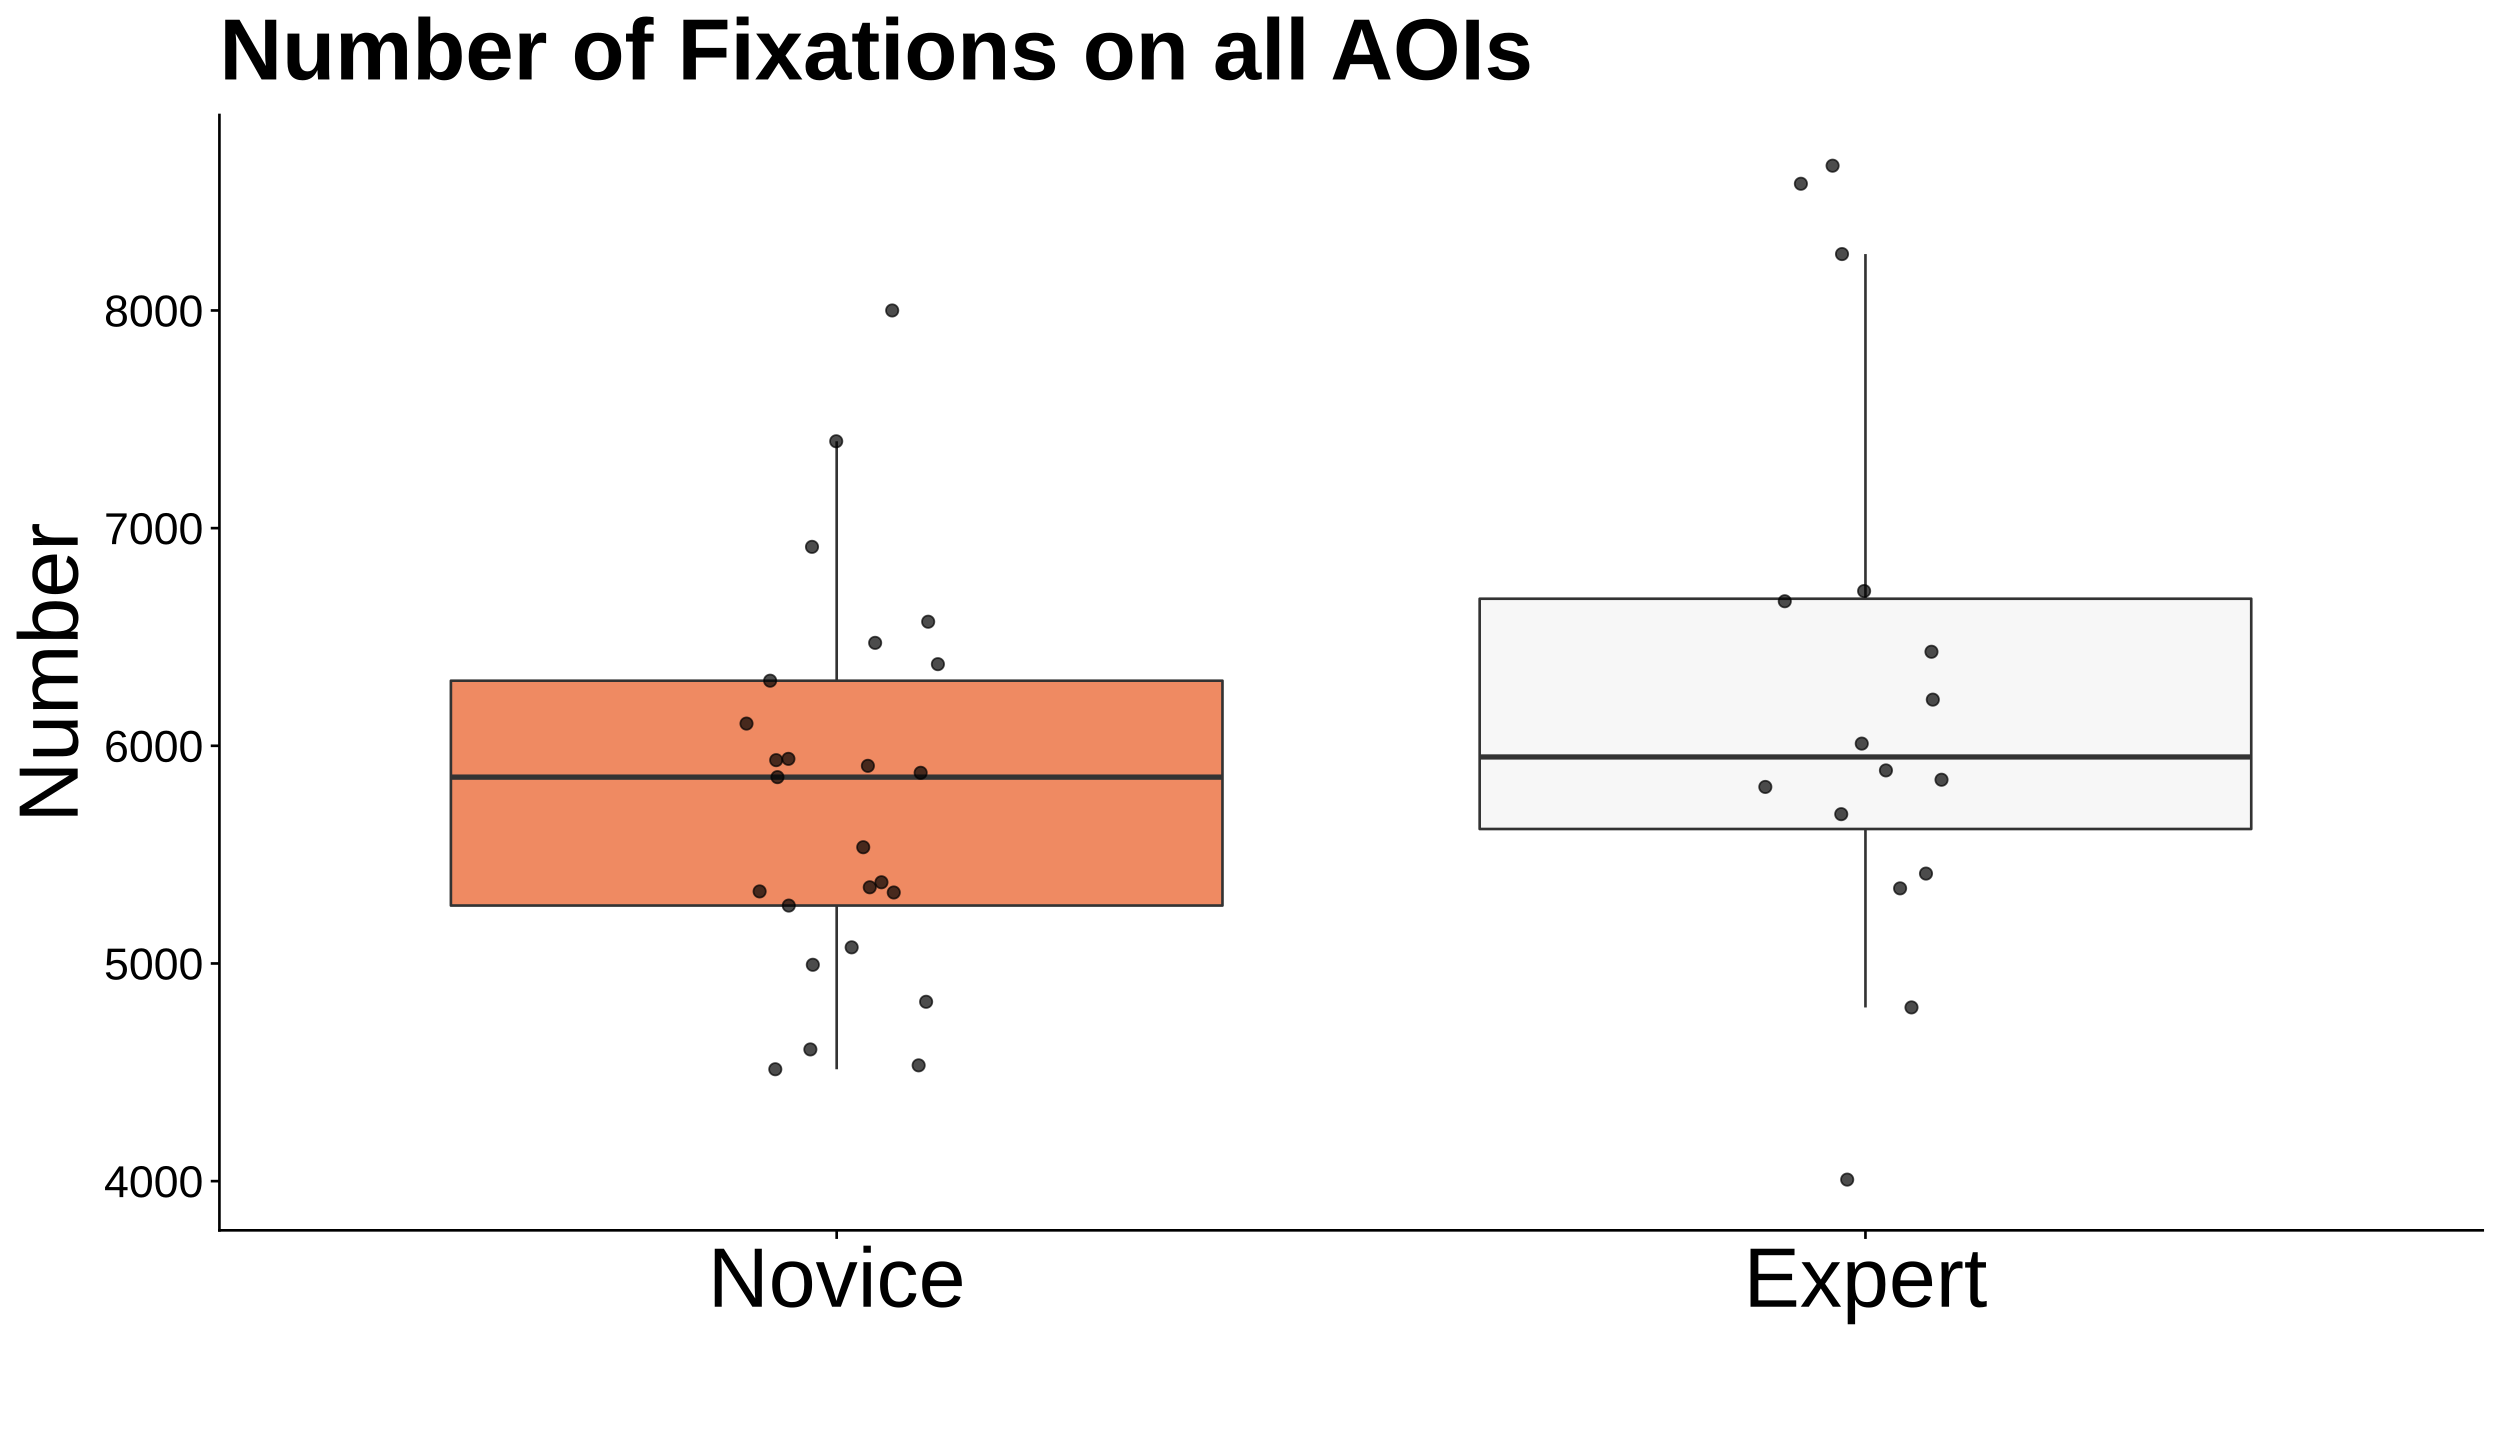
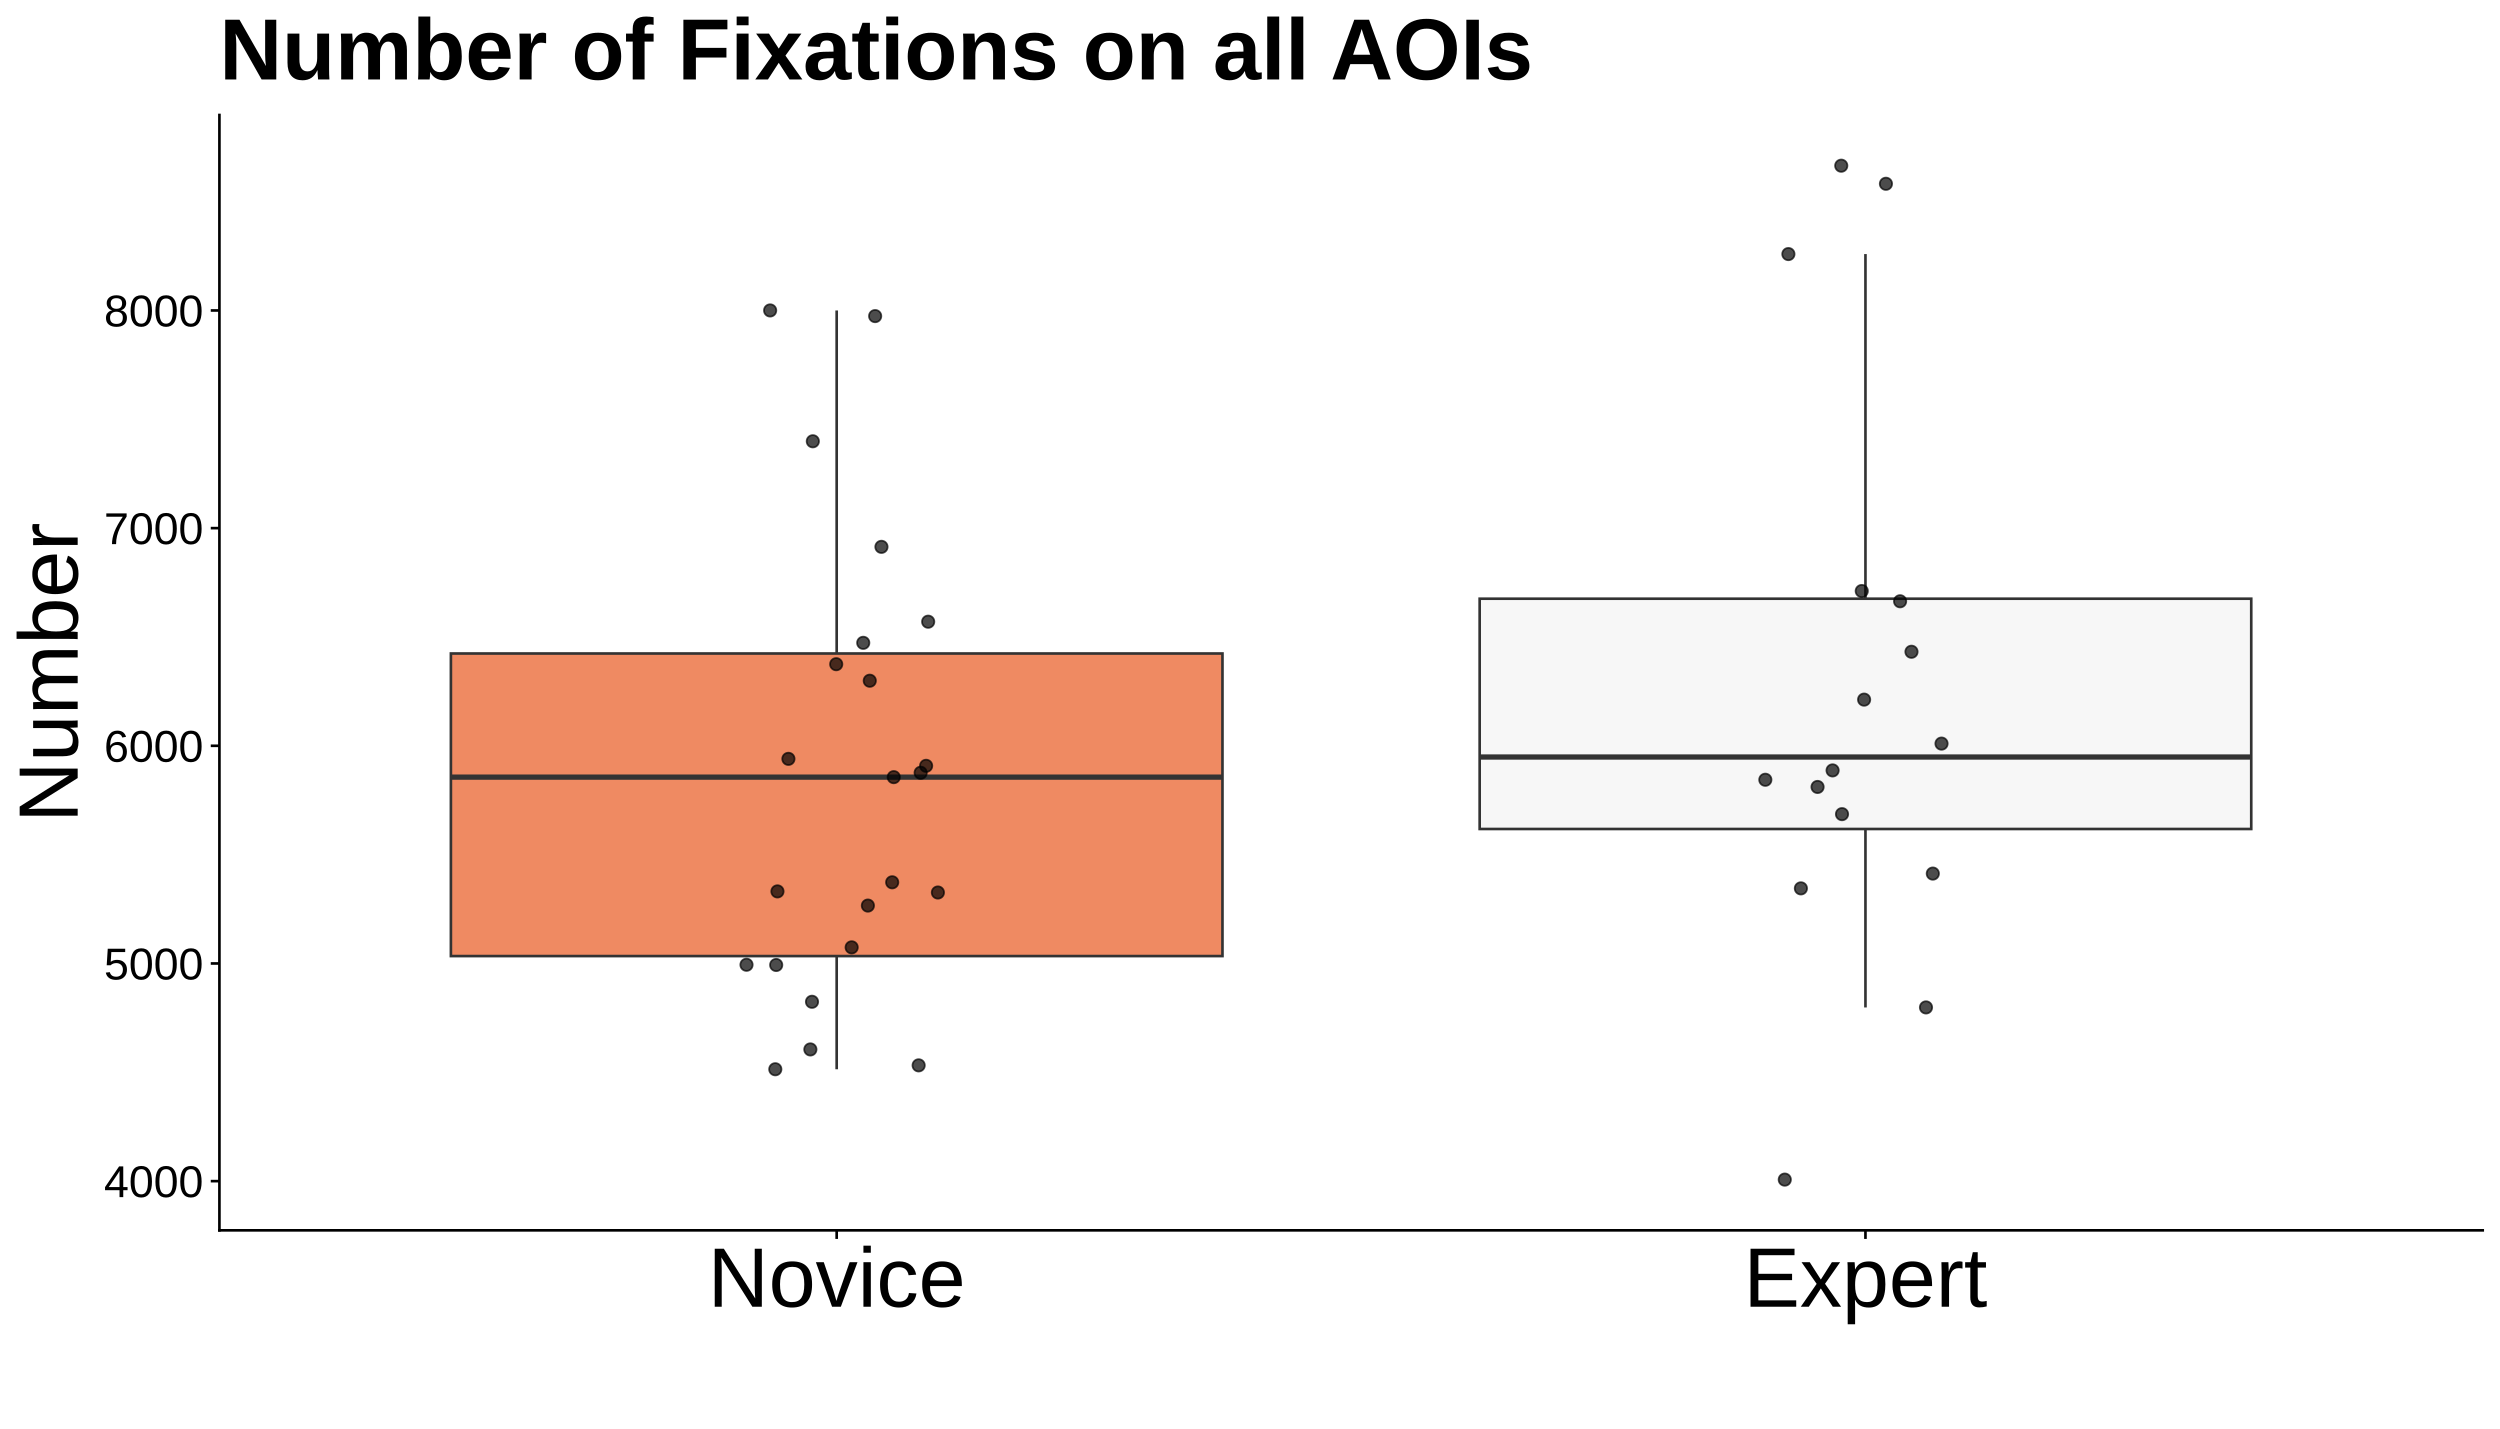
<svg xmlns="http://www.w3.org/2000/svg" class="svglite" width="1008.00pt" height="576.00pt" viewBox="0 0 1008.00 576.00">
  <defs>
    <style type="text/css">
    .svglite line, .svglite polyline, .svglite polygon, .svglite path, .svglite rect, .svglite circle {
      fill: none;
      stroke: #000000;
      stroke-linecap: round;
      stroke-linejoin: round;
      stroke-miterlimit: 10.00;
    }
    .svglite text {
      white-space: pre;
    }
  </style>
  </defs>
  <rect width="100%" height="100%" style="stroke: none; fill: none;" />
  <defs>
    <clipPath id="cpMC4wMHwxMDA4LjAwfDAuMDB8NTc2LjAw">
      <rect x="0.00" y="0.00" width="1008.00" height="576.00" />
    </clipPath>
  </defs>
  <g clip-path="url(#cpMC4wMHwxMDA4LjAwfDAuMDB8NTc2LjAw)">
</g>
  <defs>
    <clipPath id="cpODguNDd8MTAwMS4wM3w0Ni4zN3w0OTYuMDY=">
      <rect x="88.47" y="46.37" width="912.56" height="449.69" />
    </clipPath>
  </defs>
  <g clip-path="url(#cpODguNDd8MTAwMS4wM3w0Ni4zN3w0OTYuMDY=)">
-     <line x1="337.35" y1="274.46" x2="337.35" y2="177.92" style="stroke-width: 1.07; stroke: #333333; stroke-linecap: butt;" />
-     <line x1="337.35" y1="365.12" x2="337.35" y2="431.12" style="stroke-width: 1.07; stroke: #333333; stroke-linecap: butt;" />
-     <polygon points="181.80,274.46 181.80,365.12 492.90,365.12 492.90,274.46 181.80,274.46 " style="stroke-width: 1.07; stroke: #333333; fill: #EF8A62;" />
-     <line x1="181.80" y1="313.34" x2="492.90" y2="313.34" style="stroke-width: 2.13; stroke: #333333; stroke-linecap: butt;" />
+     <line x1="337.35" y1="263.49" x2="337.35" y2="125.17" style="stroke-width: 1.07; stroke: #333333; stroke-linecap: butt;" />
+     <line x1="337.35" y1="385.49" x2="337.35" y2="431.13" style="stroke-width: 1.07; stroke: #333333; stroke-linecap: butt;" />
+     <polygon points="181.80,263.49 181.80,385.49 492.90,385.49 492.90,263.49 181.80,263.49 " style="stroke-width: 1.07; stroke: #333333; stroke-linecap: butt; stroke-linejoin: miter; fill: #EF8A62;" />
+     <line x1="181.80" y1="313.34" x2="492.90" y2="313.34" style="stroke-width: 2.13; stroke: #333333; stroke-linecap: butt; stroke-linejoin: miter;" />
    <line x1="752.15" y1="241.40" x2="752.15" y2="102.44" style="stroke-width: 1.07; stroke: #333333; stroke-linecap: butt;" />
    <line x1="752.15" y1="334.25" x2="752.15" y2="406.20" style="stroke-width: 1.07; stroke: #333333; stroke-linecap: butt;" />
-     <polygon points="596.60,241.40 596.60,334.25 907.70,334.25 907.70,241.40 596.60,241.40 " style="stroke-width: 1.07; stroke: #333333; fill: #F7F7F7;" />
-     <line x1="596.60" y1="305.22" x2="907.70" y2="305.22" style="stroke-width: 2.13; stroke: #333333; stroke-linecap: butt;" />
+     <polygon points="596.60,241.40 596.60,334.25 907.70,334.25 907.70,241.40 596.60,241.40 " style="stroke-width: 1.07; stroke: #333333; stroke-linecap: butt; stroke-linejoin: miter; fill: #F7F7F7;" />
+     <line x1="596.60" y1="305.23" x2="907.70" y2="305.23" style="stroke-width: 2.13; stroke: #333333; stroke-linecap: butt; stroke-linejoin: miter;" />
    <circle cx="317.89" cy="305.97" r="2.49" style="stroke-width: 0.71; stroke: #000000; stroke-opacity: 0.70; fill: #000000; fill-opacity: 0.70;" />
    <circle cx="326.74" cy="423.13" r="2.49" style="stroke-width: 0.71; stroke: #000000; stroke-opacity: 0.70; fill: #000000; fill-opacity: 0.70;" />
    <circle cx="343.39" cy="381.97" r="2.49" style="stroke-width: 0.71; stroke: #000000; stroke-opacity: 0.70; fill: #000000; fill-opacity: 0.70;" />
-     <circle cx="371.21" cy="311.59" r="2.49" style="stroke-width: 0.71; stroke: #000000; stroke-opacity: 0.70; fill: #000000; fill-opacity: 0.70;" />
+     <circle cx="371.21" cy="311.58" r="2.49" style="stroke-width: 0.71; stroke: #000000; stroke-opacity: 0.70; fill: #000000; fill-opacity: 0.70;" />
    <circle cx="312.60" cy="431.12" r="2.49" style="stroke-width: 0.71; stroke: #000000; stroke-opacity: 0.70; fill: #000000; fill-opacity: 0.70;" />
    <circle cx="370.40" cy="429.55" r="2.49" style="stroke-width: 0.71; stroke: #000000; stroke-opacity: 0.70; fill: #000000; fill-opacity: 0.70;" />
-     <circle cx="374.24" cy="250.68" r="2.49" style="stroke-width: 0.71; stroke: #000000; stroke-opacity: 0.70; fill: #000000; fill-opacity: 0.70;" />
-     <circle cx="350.69" cy="357.75" r="2.49" style="stroke-width: 0.71; stroke: #000000; stroke-opacity: 0.70; fill: #000000; fill-opacity: 0.70;" />
-     <circle cx="348.06" cy="341.60" r="2.49" style="stroke-width: 0.71; stroke: #000000; stroke-opacity: 0.70; fill: #000000; fill-opacity: 0.70;" />
-     <circle cx="300.99" cy="291.75" r="2.49" style="stroke-width: 0.71; stroke: #000000; stroke-opacity: 0.70; fill: #000000; fill-opacity: 0.70;" />
-     <circle cx="312.96" cy="306.49" r="2.49" style="stroke-width: 0.71; stroke: #000000; stroke-opacity: 0.70; fill: #000000; fill-opacity: 0.70;" />
-     <circle cx="310.52" cy="274.46" r="2.49" style="stroke-width: 0.71; stroke: #000000; stroke-opacity: 0.70; fill: #000000; fill-opacity: 0.70;" />
-     <circle cx="352.86" cy="259.20" r="2.49" style="stroke-width: 0.71; stroke: #000000; stroke-opacity: 0.70; fill: #000000; fill-opacity: 0.70;" />
-     <circle cx="327.73" cy="389.00" r="2.49" style="stroke-width: 0.71; stroke: #000000; stroke-opacity: 0.70; fill: #000000; fill-opacity: 0.70;" />
-     <circle cx="359.73" cy="125.18" r="2.49" style="stroke-width: 0.71; stroke: #000000; stroke-opacity: 0.70; fill: #000000; fill-opacity: 0.70;" />
-     <circle cx="337.16" cy="177.92" r="2.49" style="stroke-width: 0.71; stroke: #000000; stroke-opacity: 0.70; fill: #000000; fill-opacity: 0.70;" />
-     <circle cx="355.40" cy="355.73" r="2.49" style="stroke-width: 0.71; stroke: #000000; stroke-opacity: 0.70; fill: #000000; fill-opacity: 0.70;" />
-     <circle cx="378.16" cy="267.79" r="2.49" style="stroke-width: 0.71; stroke: #000000; stroke-opacity: 0.70; fill: #000000; fill-opacity: 0.70;" />
-     <circle cx="327.40" cy="220.49" r="2.49" style="stroke-width: 0.71; stroke: #000000; stroke-opacity: 0.70; fill: #000000; fill-opacity: 0.70;" />
-     <circle cx="360.36" cy="359.85" r="2.49" style="stroke-width: 0.71; stroke: #000000; stroke-opacity: 0.70; fill: #000000; fill-opacity: 0.70;" />
-     <circle cx="373.41" cy="403.92" r="2.49" style="stroke-width: 0.71; stroke: #000000; stroke-opacity: 0.70; fill: #000000; fill-opacity: 0.70;" />
-     <circle cx="313.47" cy="313.34" r="2.49" style="stroke-width: 0.71; stroke: #000000; stroke-opacity: 0.70; fill: #000000; fill-opacity: 0.70;" />
-     <circle cx="349.93" cy="308.78" r="2.49" style="stroke-width: 0.71; stroke: #000000; stroke-opacity: 0.70; fill: #000000; fill-opacity: 0.70;" />
-     <circle cx="306.28" cy="359.42" r="2.49" style="stroke-width: 0.71; stroke: #000000; stroke-opacity: 0.70; fill: #000000; fill-opacity: 0.70;" />
-     <circle cx="318.04" cy="365.13" r="2.49" style="stroke-width: 0.71; stroke: #000000; stroke-opacity: 0.70; fill: #000000; fill-opacity: 0.70;" />
-     <circle cx="742.70" cy="102.44" r="2.49" style="stroke-width: 0.71; stroke: #000000; stroke-opacity: 0.70; fill: #000000; fill-opacity: 0.70;" />
-     <circle cx="711.78" cy="317.29" r="2.49" style="stroke-width: 0.71; stroke: #000000; stroke-opacity: 0.70; fill: #000000; fill-opacity: 0.70;" />
-     <circle cx="742.39" cy="328.27" r="2.49" style="stroke-width: 0.71; stroke: #000000; stroke-opacity: 0.70; fill: #000000; fill-opacity: 0.70;" />
-     <circle cx="782.82" cy="314.39" r="2.49" style="stroke-width: 0.71; stroke: #000000; stroke-opacity: 0.70; fill: #000000; fill-opacity: 0.70;" />
-     <circle cx="738.90" cy="66.81" r="2.49" style="stroke-width: 0.71; stroke: #000000; stroke-opacity: 0.70; fill: #000000; fill-opacity: 0.70;" />
-     <circle cx="750.66" cy="299.82" r="2.49" style="stroke-width: 0.71; stroke: #000000; stroke-opacity: 0.70; fill: #000000; fill-opacity: 0.70;" />
-     <circle cx="760.41" cy="310.63" r="2.49" style="stroke-width: 0.71; stroke: #000000; stroke-opacity: 0.70; fill: #000000; fill-opacity: 0.70;" />
-     <circle cx="751.61" cy="238.31" r="2.49" style="stroke-width: 0.71; stroke: #000000; stroke-opacity: 0.70; fill: #000000; fill-opacity: 0.70;" />
-     <circle cx="726.12" cy="74.09" r="2.49" style="stroke-width: 0.71; stroke: #000000; stroke-opacity: 0.70; fill: #000000; fill-opacity: 0.70;" />
-     <circle cx="779.31" cy="282.09" r="2.49" style="stroke-width: 0.71; stroke: #000000; stroke-opacity: 0.70; fill: #000000; fill-opacity: 0.70;" />
-     <circle cx="766.12" cy="358.19" r="2.49" style="stroke-width: 0.71; stroke: #000000; stroke-opacity: 0.70; fill: #000000; fill-opacity: 0.70;" />
-     <circle cx="776.56" cy="352.23" r="2.49" style="stroke-width: 0.71; stroke: #000000; stroke-opacity: 0.70; fill: #000000; fill-opacity: 0.70;" />
-     <circle cx="719.62" cy="242.42" r="2.49" style="stroke-width: 0.71; stroke: #000000; stroke-opacity: 0.70; fill: #000000; fill-opacity: 0.70;" />
-     <circle cx="770.71" cy="406.19" r="2.49" style="stroke-width: 0.71; stroke: #000000; stroke-opacity: 0.70; fill: #000000; fill-opacity: 0.70;" />
-     <circle cx="744.79" cy="475.62" r="2.49" style="stroke-width: 0.71; stroke: #000000; stroke-opacity: 0.70; fill: #000000; fill-opacity: 0.70;" />
-     <circle cx="778.77" cy="262.79" r="2.49" style="stroke-width: 0.71; stroke: #000000; stroke-opacity: 0.70; fill: #000000; fill-opacity: 0.70;" />
+     <circle cx="374.24" cy="250.67" r="2.49" style="stroke-width: 0.71; stroke: #000000; stroke-opacity: 0.70; fill: #000000; fill-opacity: 0.70;" />
+     <circle cx="350.69" cy="274.47" r="2.49" style="stroke-width: 0.71; stroke: #000000; stroke-opacity: 0.70; fill: #000000; fill-opacity: 0.70;" />
+     <circle cx="348.06" cy="259.19" r="2.49" style="stroke-width: 0.71; stroke: #000000; stroke-opacity: 0.70; fill: #000000; fill-opacity: 0.70;" />
+     <circle cx="300.99" cy="388.99" r="2.49" style="stroke-width: 0.71; stroke: #000000; stroke-opacity: 0.70; fill: #000000; fill-opacity: 0.70;" />
+     <circle cx="312.96" cy="389.08" r="2.49" style="stroke-width: 0.71; stroke: #000000; stroke-opacity: 0.70; fill: #000000; fill-opacity: 0.70;" />
+     <circle cx="310.52" cy="125.17" r="2.49" style="stroke-width: 0.71; stroke: #000000; stroke-opacity: 0.70; fill: #000000; fill-opacity: 0.70;" />
+     <circle cx="352.86" cy="127.45" r="2.49" style="stroke-width: 0.71; stroke: #000000; stroke-opacity: 0.70; fill: #000000; fill-opacity: 0.70;" />
+     <circle cx="327.73" cy="177.92" r="2.49" style="stroke-width: 0.71; stroke: #000000; stroke-opacity: 0.70; fill: #000000; fill-opacity: 0.70;" />
+     <circle cx="359.73" cy="355.74" r="2.49" style="stroke-width: 0.71; stroke: #000000; stroke-opacity: 0.70; fill: #000000; fill-opacity: 0.70;" />
+     <circle cx="337.16" cy="267.80" r="2.49" style="stroke-width: 0.71; stroke: #000000; stroke-opacity: 0.70; fill: #000000; fill-opacity: 0.70;" />
+     <circle cx="355.40" cy="220.49" r="2.49" style="stroke-width: 0.71; stroke: #000000; stroke-opacity: 0.70; fill: #000000; fill-opacity: 0.70;" />
+     <circle cx="378.16" cy="359.86" r="2.49" style="stroke-width: 0.71; stroke: #000000; stroke-opacity: 0.70; fill: #000000; fill-opacity: 0.70;" />
+     <circle cx="327.40" cy="403.92" r="2.49" style="stroke-width: 0.71; stroke: #000000; stroke-opacity: 0.70; fill: #000000; fill-opacity: 0.70;" />
+     <circle cx="360.36" cy="313.34" r="2.49" style="stroke-width: 0.71; stroke: #000000; stroke-opacity: 0.70; fill: #000000; fill-opacity: 0.70;" />
+     <circle cx="373.41" cy="308.78" r="2.49" style="stroke-width: 0.71; stroke: #000000; stroke-opacity: 0.70; fill: #000000; fill-opacity: 0.70;" />
+     <circle cx="313.47" cy="359.41" r="2.49" style="stroke-width: 0.71; stroke: #000000; stroke-opacity: 0.70; fill: #000000; fill-opacity: 0.70;" />
+     <circle cx="349.93" cy="365.13" r="2.49" style="stroke-width: 0.71; stroke: #000000; stroke-opacity: 0.70; fill: #000000; fill-opacity: 0.70;" />
+     <circle cx="721.08" cy="102.44" r="2.49" style="stroke-width: 0.71; stroke: #000000; stroke-opacity: 0.70; fill: #000000; fill-opacity: 0.70;" />
+     <circle cx="732.84" cy="317.30" r="2.49" style="stroke-width: 0.71; stroke: #000000; stroke-opacity: 0.70; fill: #000000; fill-opacity: 0.70;" />
+     <circle cx="742.70" cy="328.26" r="2.49" style="stroke-width: 0.71; stroke: #000000; stroke-opacity: 0.70; fill: #000000; fill-opacity: 0.70;" />
+     <circle cx="711.78" cy="314.40" r="2.49" style="stroke-width: 0.71; stroke: #000000; stroke-opacity: 0.70; fill: #000000; fill-opacity: 0.70;" />
+     <circle cx="742.39" cy="66.81" r="2.49" style="stroke-width: 0.71; stroke: #000000; stroke-opacity: 0.70; fill: #000000; fill-opacity: 0.70;" />
+     <circle cx="782.82" cy="299.82" r="2.49" style="stroke-width: 0.71; stroke: #000000; stroke-opacity: 0.70; fill: #000000; fill-opacity: 0.70;" />
+     <circle cx="738.90" cy="310.63" r="2.49" style="stroke-width: 0.71; stroke: #000000; stroke-opacity: 0.70; fill: #000000; fill-opacity: 0.70;" />
+     <circle cx="750.66" cy="238.30" r="2.49" style="stroke-width: 0.71; stroke: #000000; stroke-opacity: 0.70; fill: #000000; fill-opacity: 0.70;" />
+     <circle cx="760.41" cy="74.10" r="2.49" style="stroke-width: 0.71; stroke: #000000; stroke-opacity: 0.70; fill: #000000; fill-opacity: 0.70;" />
+     <circle cx="751.61" cy="282.09" r="2.49" style="stroke-width: 0.71; stroke: #000000; stroke-opacity: 0.70; fill: #000000; fill-opacity: 0.70;" />
+     <circle cx="726.12" cy="358.19" r="2.49" style="stroke-width: 0.71; stroke: #000000; stroke-opacity: 0.70; fill: #000000; fill-opacity: 0.70;" />
+     <circle cx="779.31" cy="352.23" r="2.49" style="stroke-width: 0.71; stroke: #000000; stroke-opacity: 0.70; fill: #000000; fill-opacity: 0.70;" />
+     <circle cx="766.12" cy="242.43" r="2.49" style="stroke-width: 0.71; stroke: #000000; stroke-opacity: 0.70; fill: #000000; fill-opacity: 0.70;" />
+     <circle cx="776.56" cy="406.19" r="2.49" style="stroke-width: 0.71; stroke: #000000; stroke-opacity: 0.70; fill: #000000; fill-opacity: 0.70;" />
+     <circle cx="719.62" cy="475.62" r="2.49" style="stroke-width: 0.71; stroke: #000000; stroke-opacity: 0.70; fill: #000000; fill-opacity: 0.70;" />
+     <circle cx="770.71" cy="262.79" r="2.49" style="stroke-width: 0.71; stroke: #000000; stroke-opacity: 0.70; fill: #000000; fill-opacity: 0.70;" />
  </g>
  <g clip-path="url(#cpMC4wMHwxMDA4LjAwfDAuMDB8NTc2LjAw)">
    <polyline points="88.47,496.06 88.47,46.37 " style="stroke-width: 1.07; stroke-linecap: square;" />
    <text x="81.99" y="482.68" text-anchor="end" style="font-size: 18.00px; font-family: &quot;Arial&quot;;" textLength="40.03px" lengthAdjust="spacingAndGlyphs">4000</text>
-     <text x="81.99" y="394.91" text-anchor="end" style="font-size: 18.00px; font-family: &quot;Arial&quot;;" textLength="40.03px" lengthAdjust="spacingAndGlyphs">5000</text>
+     <text x="81.99" y="394.92" text-anchor="end" style="font-size: 18.00px; font-family: &quot;Arial&quot;;" textLength="40.03px" lengthAdjust="spacingAndGlyphs">5000</text>
    <text x="81.99" y="307.15" text-anchor="end" style="font-size: 18.00px; font-family: &quot;Arial&quot;;" textLength="40.03px" lengthAdjust="spacingAndGlyphs">6000</text>
    <text x="81.99" y="219.38" text-anchor="end" style="font-size: 18.00px; font-family: &quot;Arial&quot;;" textLength="40.03px" lengthAdjust="spacingAndGlyphs">7000</text>
    <text x="81.99" y="131.62" text-anchor="end" style="font-size: 18.00px; font-family: &quot;Arial&quot;;" textLength="40.03px" lengthAdjust="spacingAndGlyphs">8000</text>
    <polyline points="84.98,476.24 88.47,476.24 " style="stroke-width: 1.07; stroke-linecap: butt;" />
    <polyline points="84.98,388.47 88.47,388.47 " style="stroke-width: 1.07; stroke-linecap: butt;" />
    <polyline points="84.98,300.71 88.47,300.71 " style="stroke-width: 1.07; stroke-linecap: butt;" />
    <polyline points="84.98,212.94 88.47,212.94 " style="stroke-width: 1.07; stroke-linecap: butt;" />
    <polyline points="84.98,125.17 88.47,125.17 " style="stroke-width: 1.07; stroke-linecap: butt;" />
    <polyline points="88.47,496.06 1001.03,496.06 " style="stroke-width: 1.07; stroke-linecap: square;" />
    <polyline points="337.35,499.55 337.35,496.06 " style="stroke-width: 1.07; stroke-linecap: butt;" />
    <polyline points="752.15,499.55 752.15,496.06 " style="stroke-width: 1.07; stroke-linecap: butt;" />
    <text x="337.35" y="526.88" text-anchor="middle" style="font-size: 34.00px; font-family: &quot;Arial&quot;;" textLength="103.92px" lengthAdjust="spacingAndGlyphs">Novice</text>
    <text x="752.15" y="526.88" text-anchor="middle" style="font-size: 34.00px; font-family: &quot;Arial&quot;;" textLength="98.26px" lengthAdjust="spacingAndGlyphs">Expert</text>
    <text transform="translate(31.32,271.22) rotate(-90)" text-anchor="middle" style="font-size: 34.00px; font-family: &quot;Arial&quot;;" textLength="120.91px" lengthAdjust="spacingAndGlyphs">Number</text>
    <text x="88.47" y="32.03" style="font-size: 35.00px; font-weight: bold; font-family: &quot;Arial&quot;;" textLength="529.58px" lengthAdjust="spacingAndGlyphs">Number of Fixations on all AOIs</text>
  </g>
</svg>
